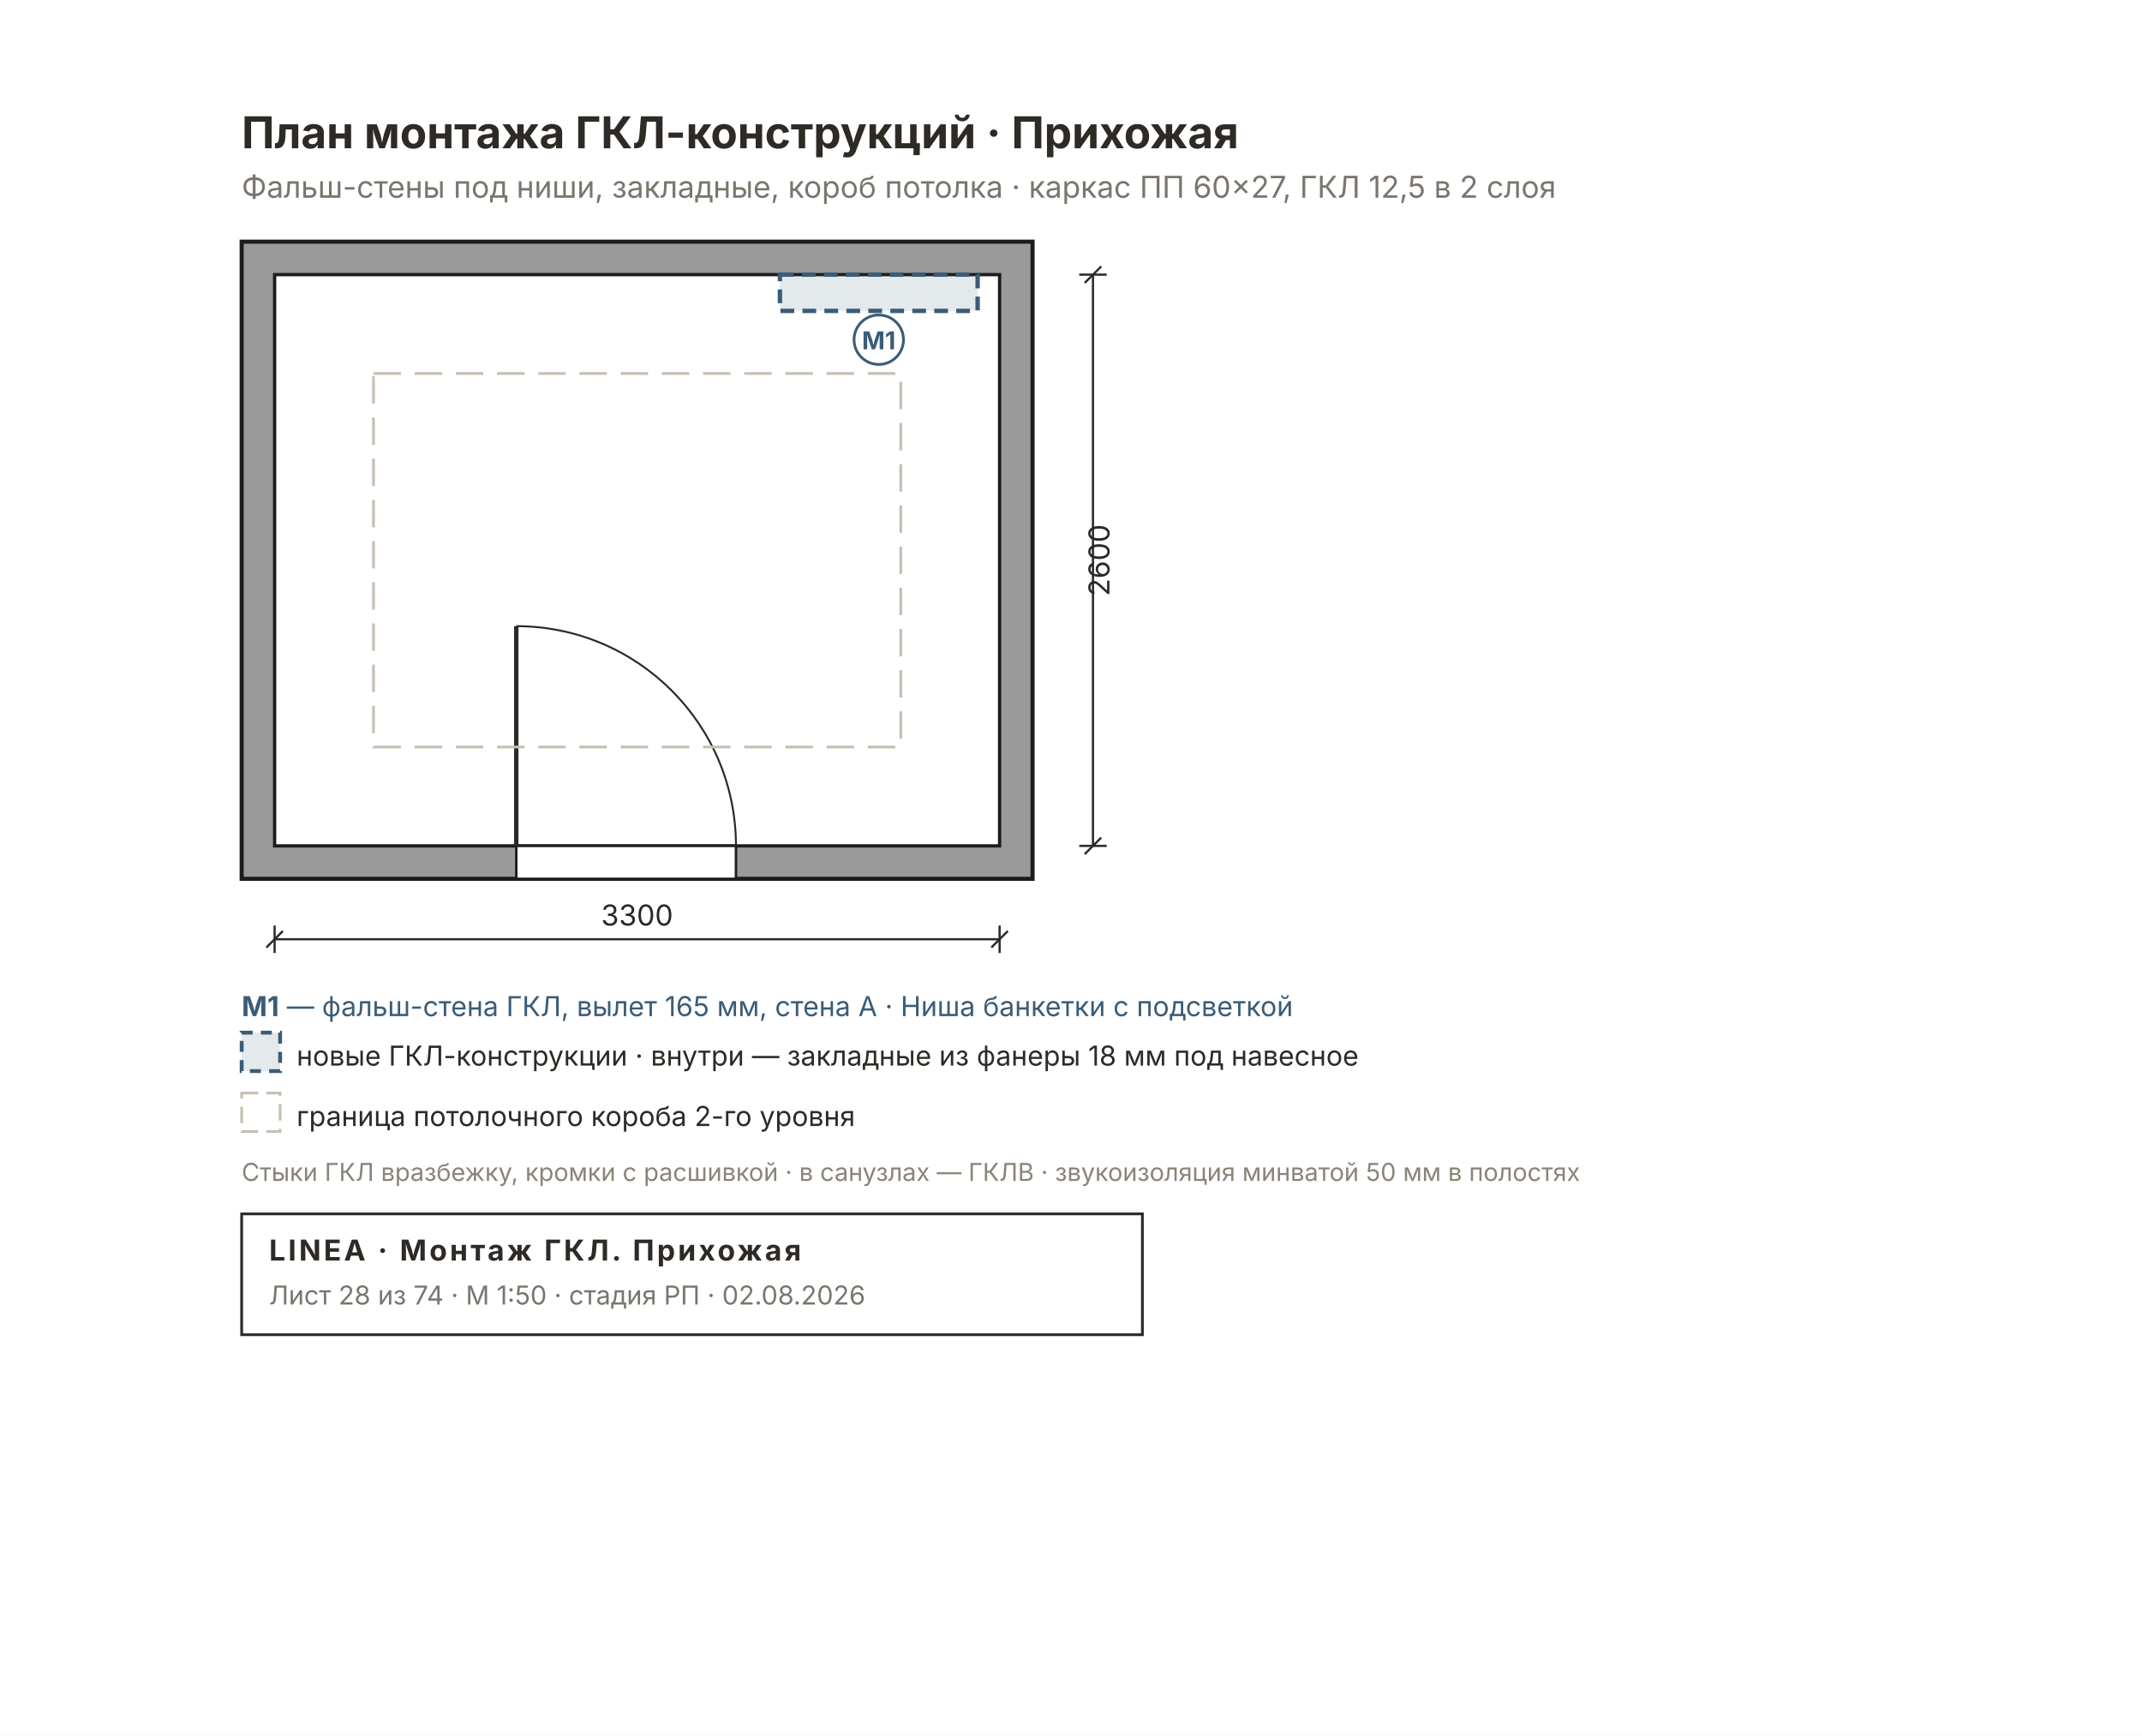
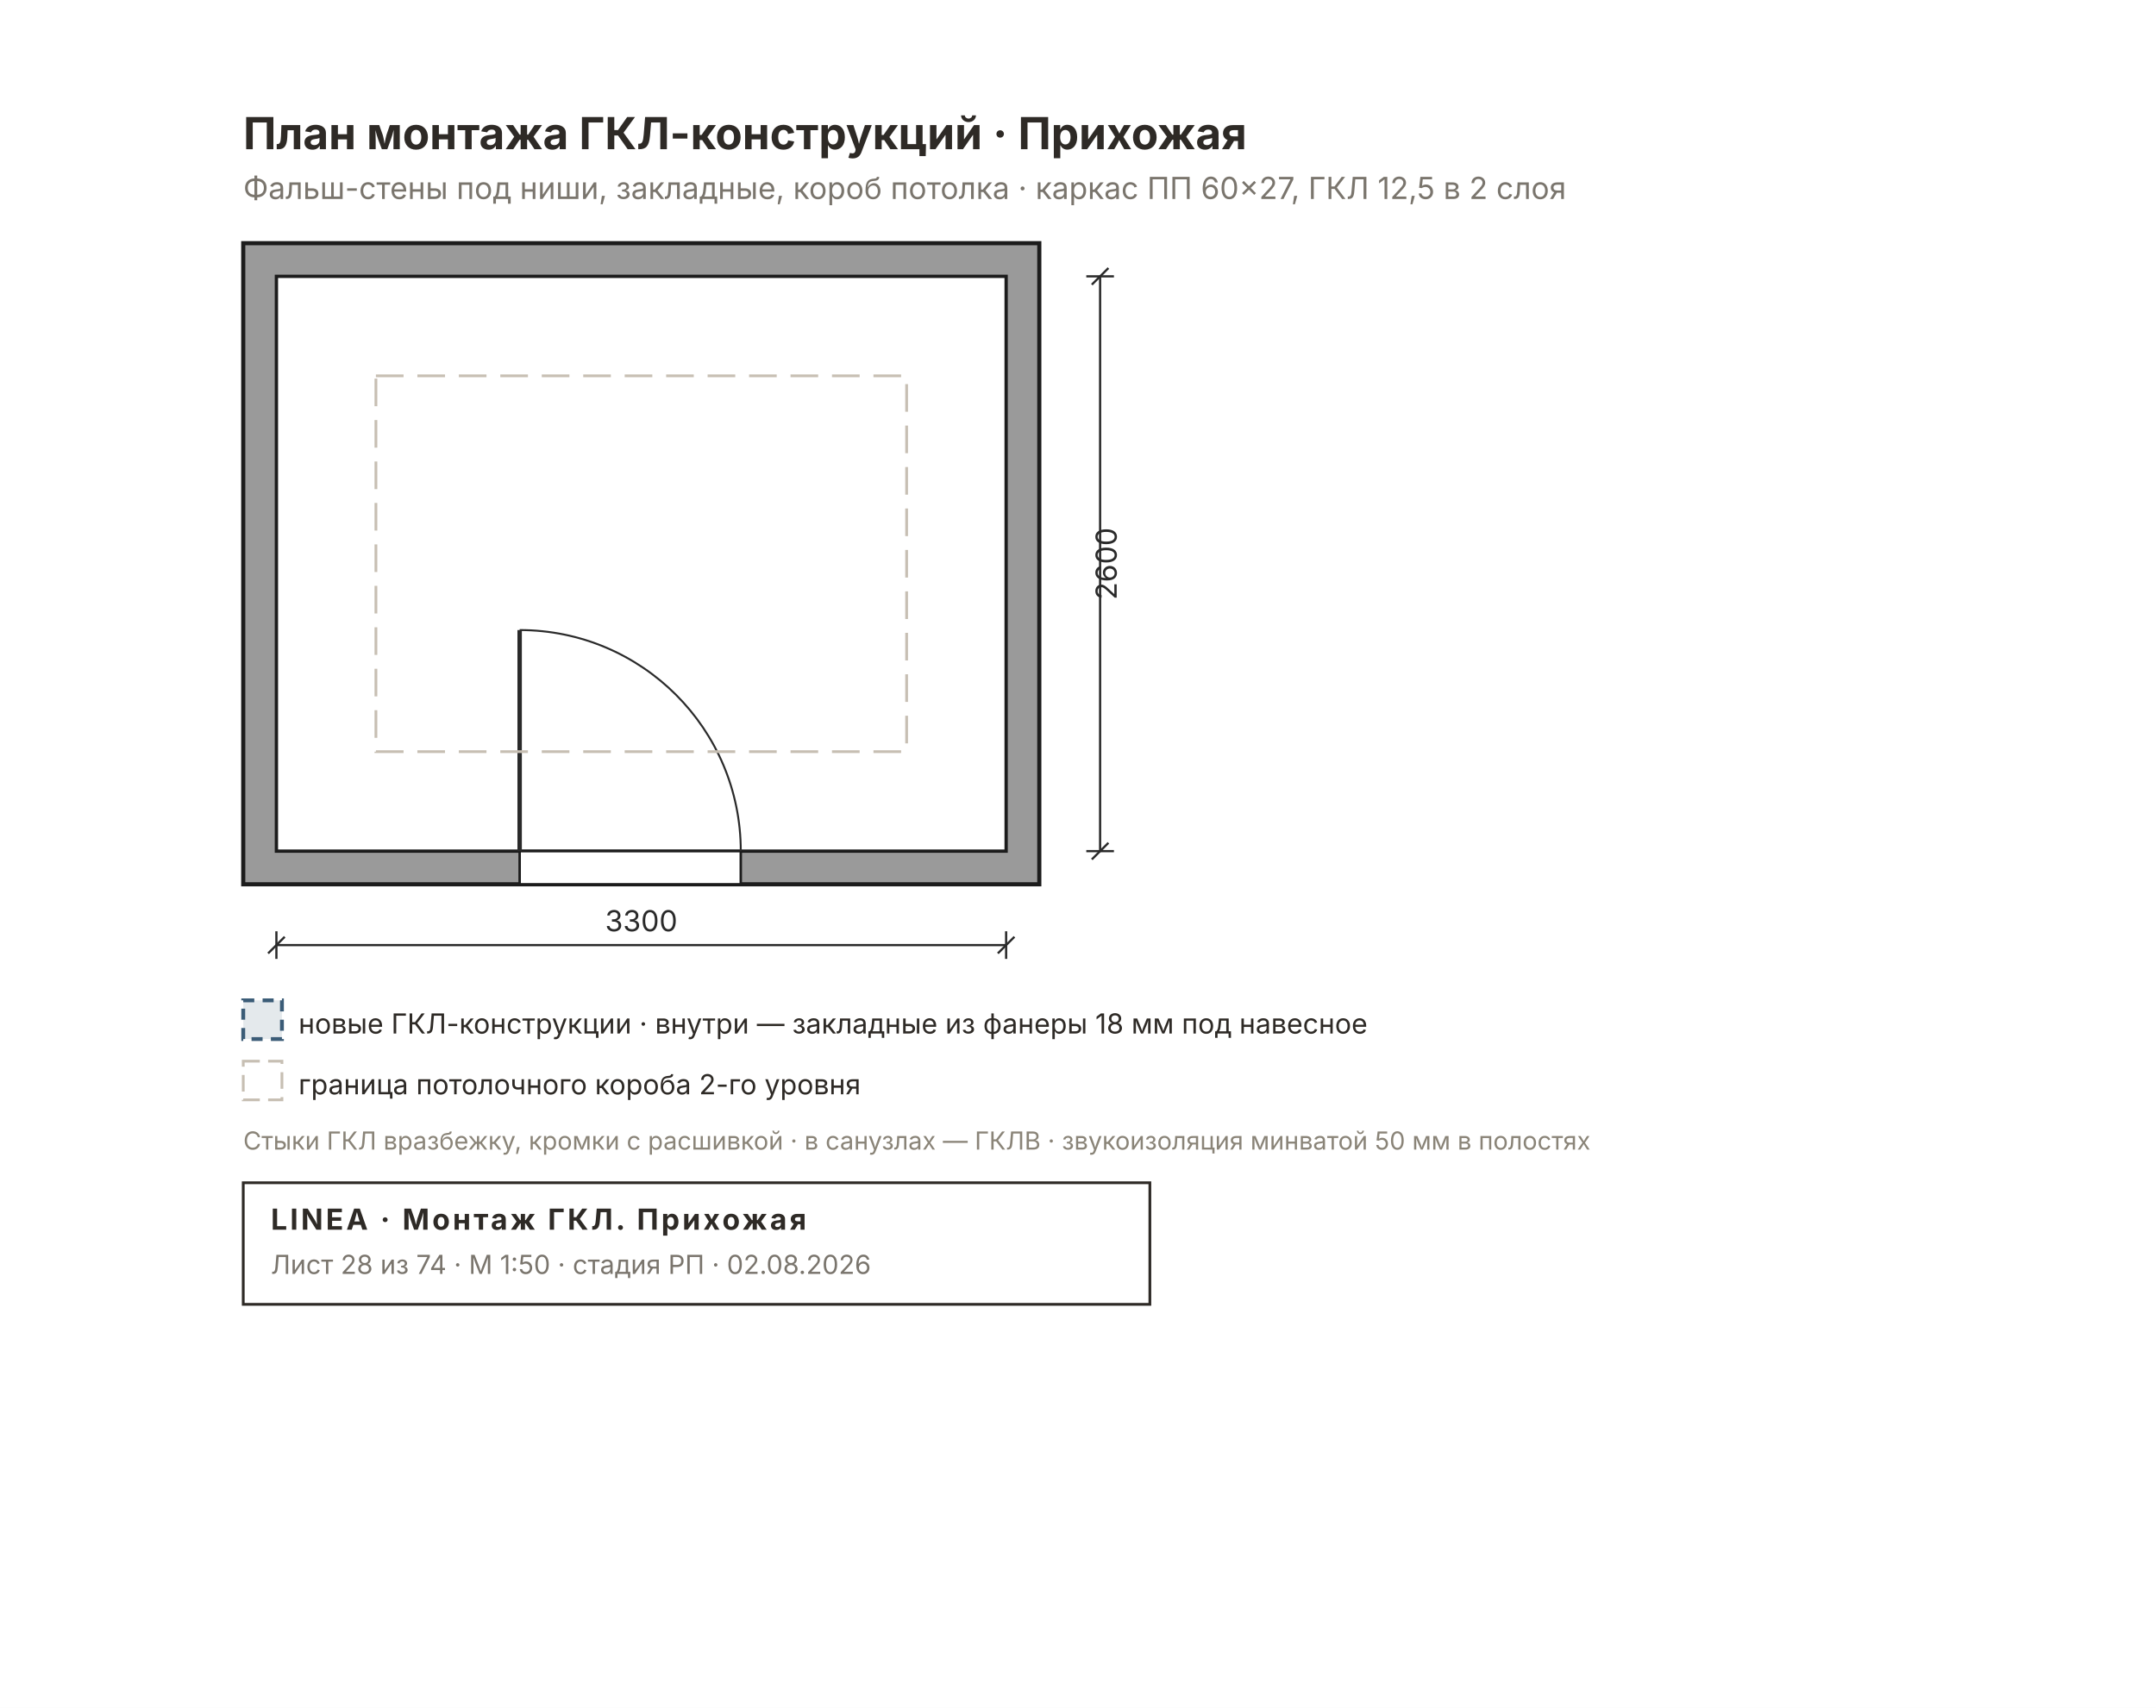
- <svg xmlns="http://www.w3.org/2000/svg" width="780" height="632" viewBox="0 0 780 632" font-family="Inter, &quot;Helvetica Neue&quot;, Arial, sans-serif">
-   <rect width="780" height="632" fill="#FFFFFF" />
+ <svg xmlns="http://www.w3.org/2000/svg" width="780" height="618" viewBox="0 0 780 618" font-family="Inter, &quot;Helvetica Neue&quot;, Arial, sans-serif">
+   <rect width="780" height="618" fill="#FFFFFF" />
  <defs>
    <pattern id="rh28" width="7" height="7" patternUnits="userSpaceOnUse" patternTransform="rotate(45)">
      <rect width="7" height="7" fill="#9A9A9A" />
      <line x1="0" y1="0" x2="0" y2="7" stroke="#6E6E6E" stroke-width="2" />
    </pattern>
  </defs>
  <rect x="88" y="88" width="288" height="232" fill="#9A9A9A" stroke="#1C1C1C" stroke-width="1.5" />
  <rect x="100" y="100" width="264" height="208" fill="#FFFFFF" stroke="#1C1C1C" stroke-width="1.2" />
  <rect x="188" y="308" width="80" height="12" fill="#FFFFFF" stroke="#1C1C1C" stroke-width="0.9" />
  <line x1="188" y1="308" x2="188" y2="228" stroke="#2A2A2A" stroke-width="1.6" />
  <path d="M 268 308 A 80 80 0 0 0 188 228" fill="none" stroke="#2A2A2A" stroke-width="0.7" />
  <rect x="136" y="136" width="192" height="136" fill="none" stroke="#C7BFB3" stroke-width="1" stroke-dasharray="10 5" />
-   <rect x="284" y="100" width="72" height="13.2" fill="#3B5C7722" stroke="#3B5C77" stroke-width="1.6" stroke-dasharray="5 3" />
-   <circle cx="320" cy="123.7" r="9" fill="#FFFFFFE6" stroke="#3B5C77" stroke-width="1" />
-   <text x="320" y="127.2" font-size="9" font-weight="700" fill="#3B5C77" text-anchor="middle">М1</text>
  <text x="88" y="54" font-size="16" font-weight="700" fill="#2E2A26">План монтажа ГКЛ-конструкций · Прихожая</text>
  <text x="88" y="72" font-size="11" fill="#7A756D">Фальш-стены под ниши, закладные, короб потолка · каркас ПП 60×27, ГКЛ 12,5 в 2 слоя</text>
  <g stroke="#2A2A2A" stroke-width="0.8" fill="none">
    <line x1="100" y1="342" x2="364" y2="342" />
    <line x1="100" y1="337" x2="100" y2="347" />
    <line x1="364" y1="337" x2="364" y2="347" />
    <line x1="97" y1="345" x2="103" y2="339" />
    <line x1="361" y1="345" x2="367" y2="339" />
  </g>
  <text x="232" y="337" font-size="10.5" fill="#2A2A2A" text-anchor="middle">3300</text>
  <g stroke="#2A2A2A" stroke-width="0.8" fill="none">
    <line x1="398" y1="100" x2="398" y2="308" />
    <line x1="393" y1="100" x2="403" y2="100" />
    <line x1="393" y1="308" x2="403" y2="308" />
    <line x1="395" y1="103" x2="401" y2="97" />
    <line x1="395" y1="311" x2="401" y2="305" />
  </g>
  <text x="404" y="204" font-size="10.5" fill="#2A2A2A" transform="rotate(-90 404 204)" text-anchor="middle">2600</text>
-   <text x="88" y="370" font-size="10" fill="#3B5C77">
-     <tspan font-weight="700">М1</tspan> — фальш-стена ГКЛ, вылет 165 мм, стена A · Ниша банкетки с подсветкой</text>
  <g font-size="10" fill="#2E2A26">
-     <rect x="88" y="376" width="14" height="14" fill="#3B5C7722" stroke="#3B5C77" stroke-width="1.4" stroke-dasharray="4 3" />
-     <text x="108" y="388">новые ГКЛ-конструкции · внутри — закладные из фанеры 18 мм под навесное</text>
-     <rect x="88" y="398" width="14" height="14" fill="none" stroke="#C7BFB3" stroke-width="1" stroke-dasharray="6 3" />
-     <text x="108" y="410">граница потолочного короба 2-го уровня</text>
+     <rect x="88" y="362" width="14" height="14" fill="#3B5C7722" stroke="#3B5C77" stroke-width="1.4" stroke-dasharray="4 3" />
+     <text x="108" y="374">новые ГКЛ-конструкции · внутри — закладные из фанеры 18 мм под навесное</text>
+     <rect x="88" y="384" width="14" height="14" fill="none" stroke="#C7BFB3" stroke-width="1" stroke-dasharray="6 3" />
+     <text x="108" y="396">граница потолочного короба 2-го уровня</text>
  </g>
-   <text x="88" y="430" font-size="9" fill="#8A8478">Стыки ГКЛ вразбежку, кромки с расшивкой · в санузлах — ГКЛВ · звукоизоляция минватой 50 мм в полостях</text>
+   <text x="88" y="416" font-size="9" fill="#8A8478">Стыки ГКЛ вразбежку, кромки с расшивкой · в санузлах — ГКЛВ · звукоизоляция минватой 50 мм в полостях</text>
  <g>
-     <rect x="88" y="442" width="328" height="44" fill="none" stroke="#2E2A26" stroke-width="1" />
-     <text x="98" y="459" font-size="10.5" font-weight="700" fill="#2E2A26" letter-spacing="1">LINEA · Монтаж ГКЛ. Прихожая</text>
-     <text x="98" y="475" font-size="9.5" fill="#7A756D">Лист 28 из 74 · М 1:50 · стадия РП · 02.08.2026</text>
+     <rect x="88" y="428" width="328" height="44" fill="none" stroke="#2E2A26" stroke-width="1" />
+     <text x="98" y="445" font-size="10.5" font-weight="700" fill="#2E2A26" letter-spacing="1">LINEA · Монтаж ГКЛ. Прихожая</text>
+     <text x="98" y="461" font-size="9.5" fill="#7A756D">Лист 28 из 74 · М 1:50 · стадия РП · 02.08.2026</text>
  </g>
</svg>
